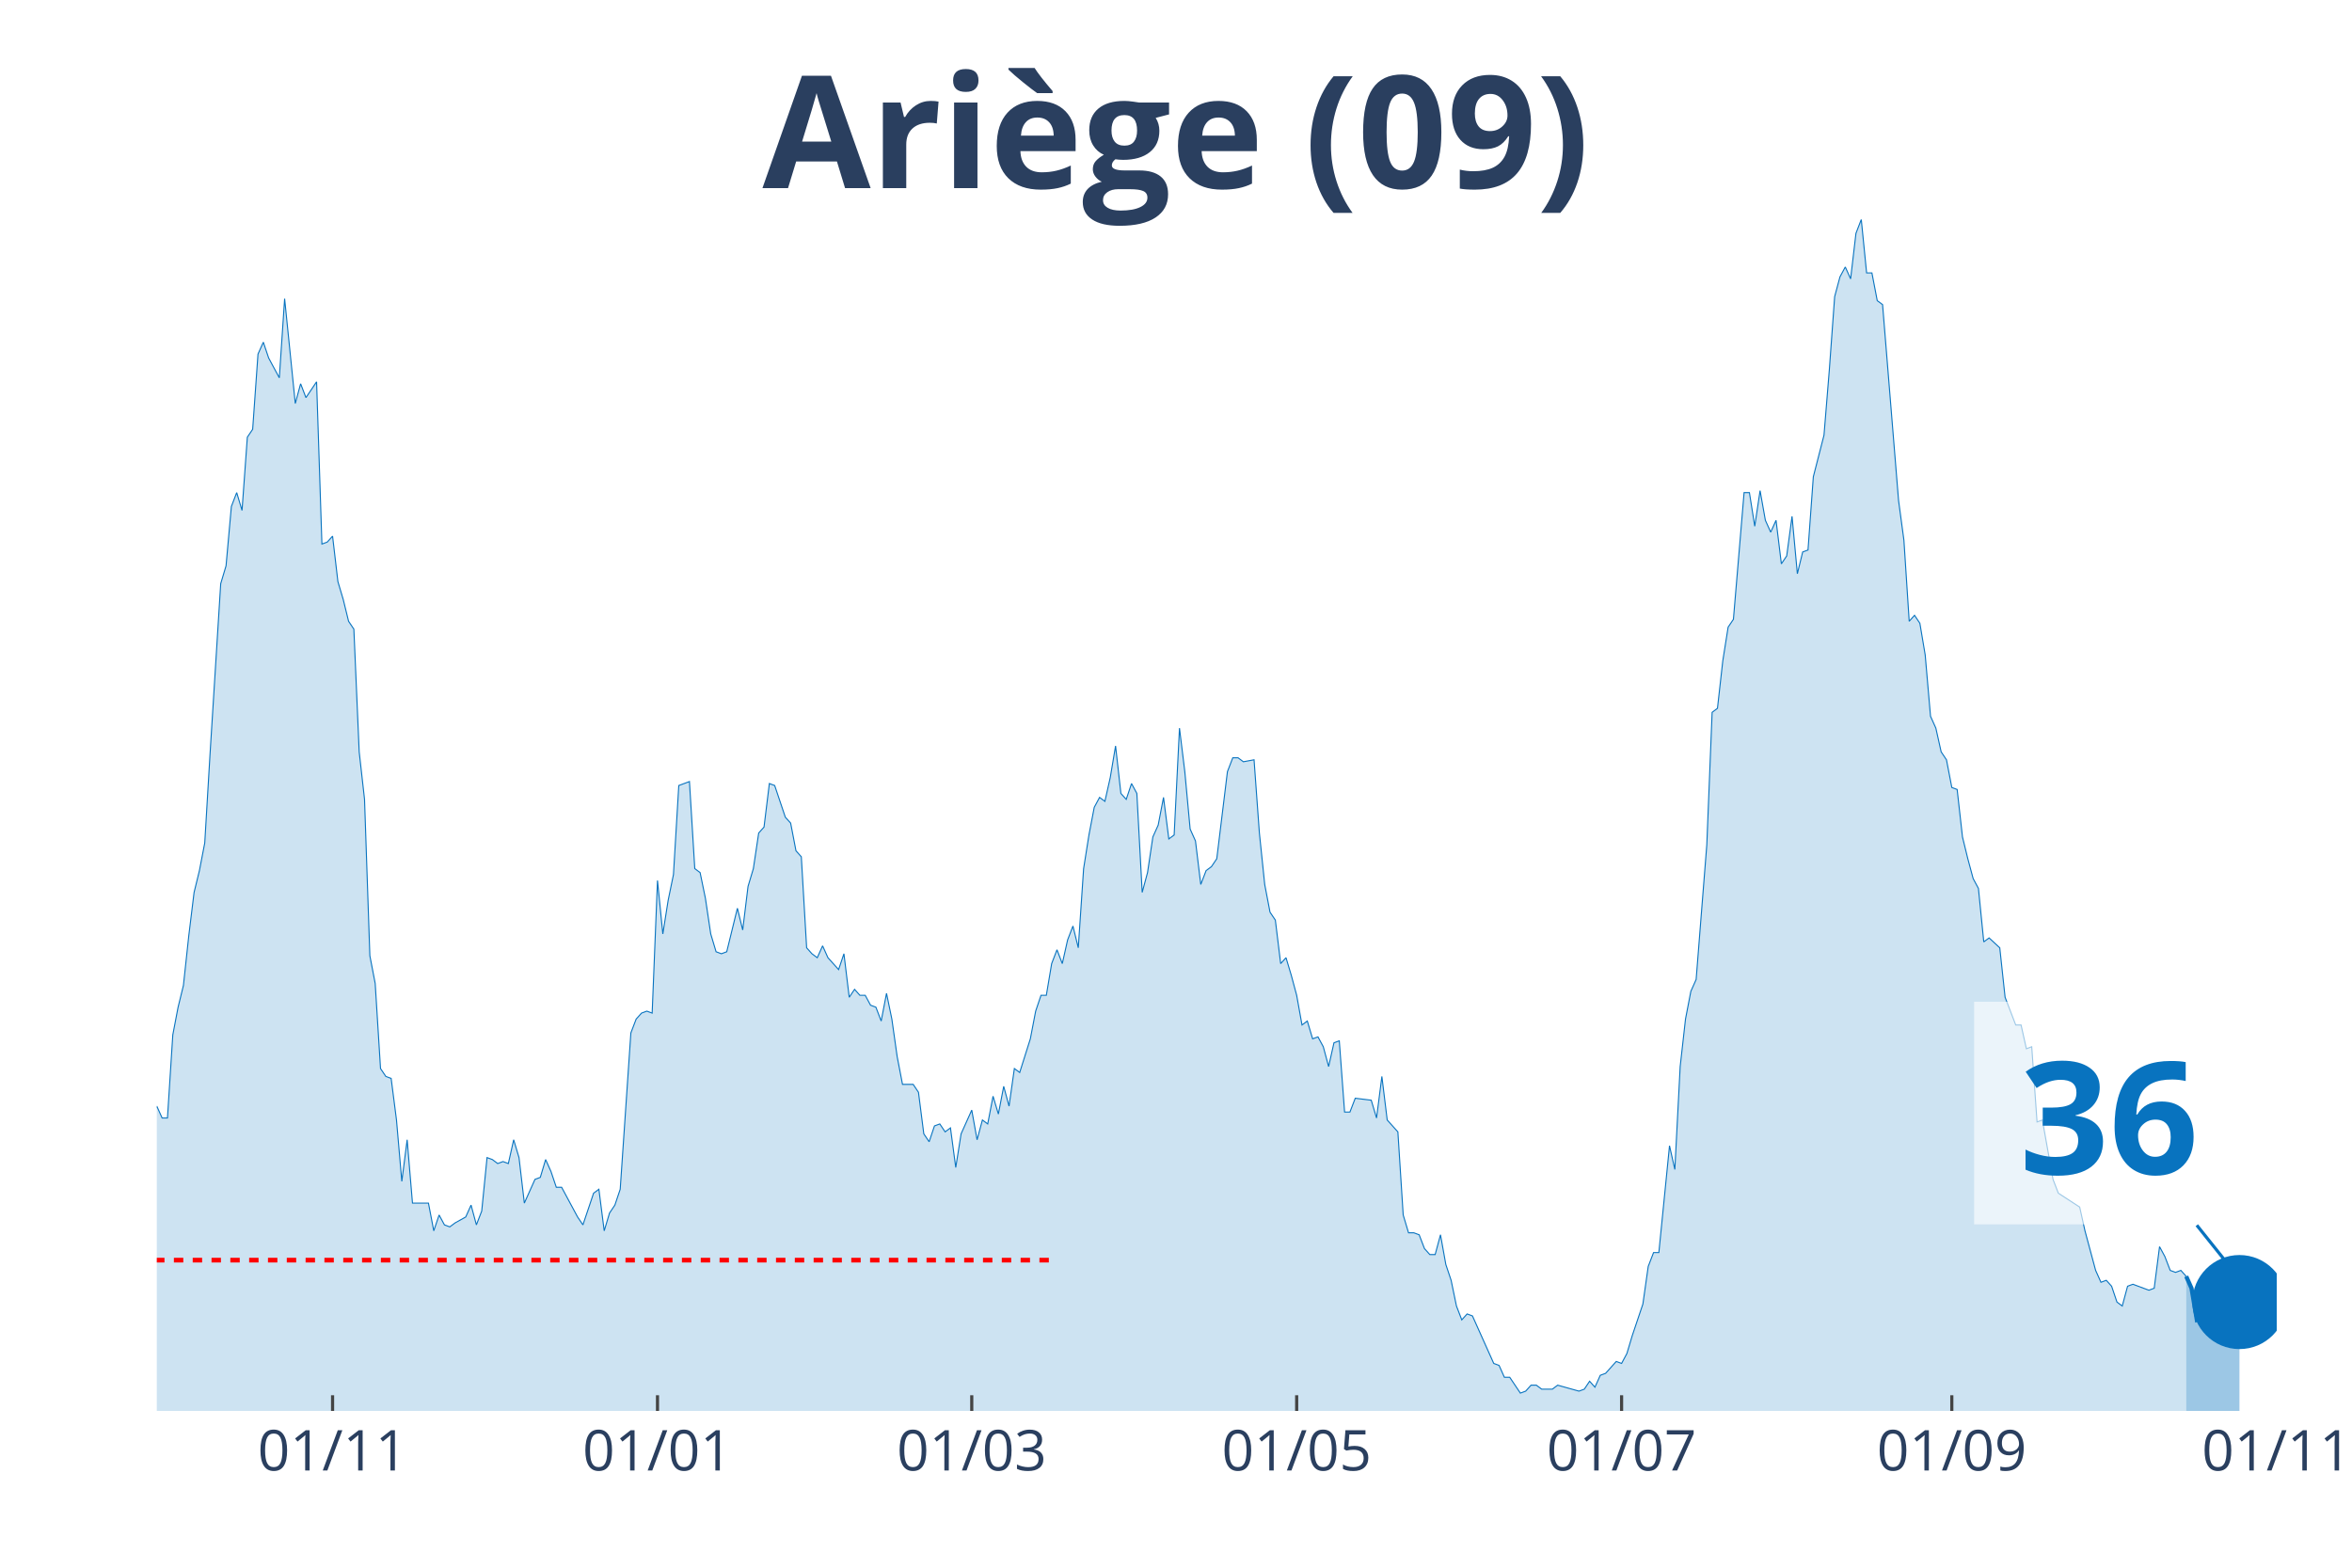
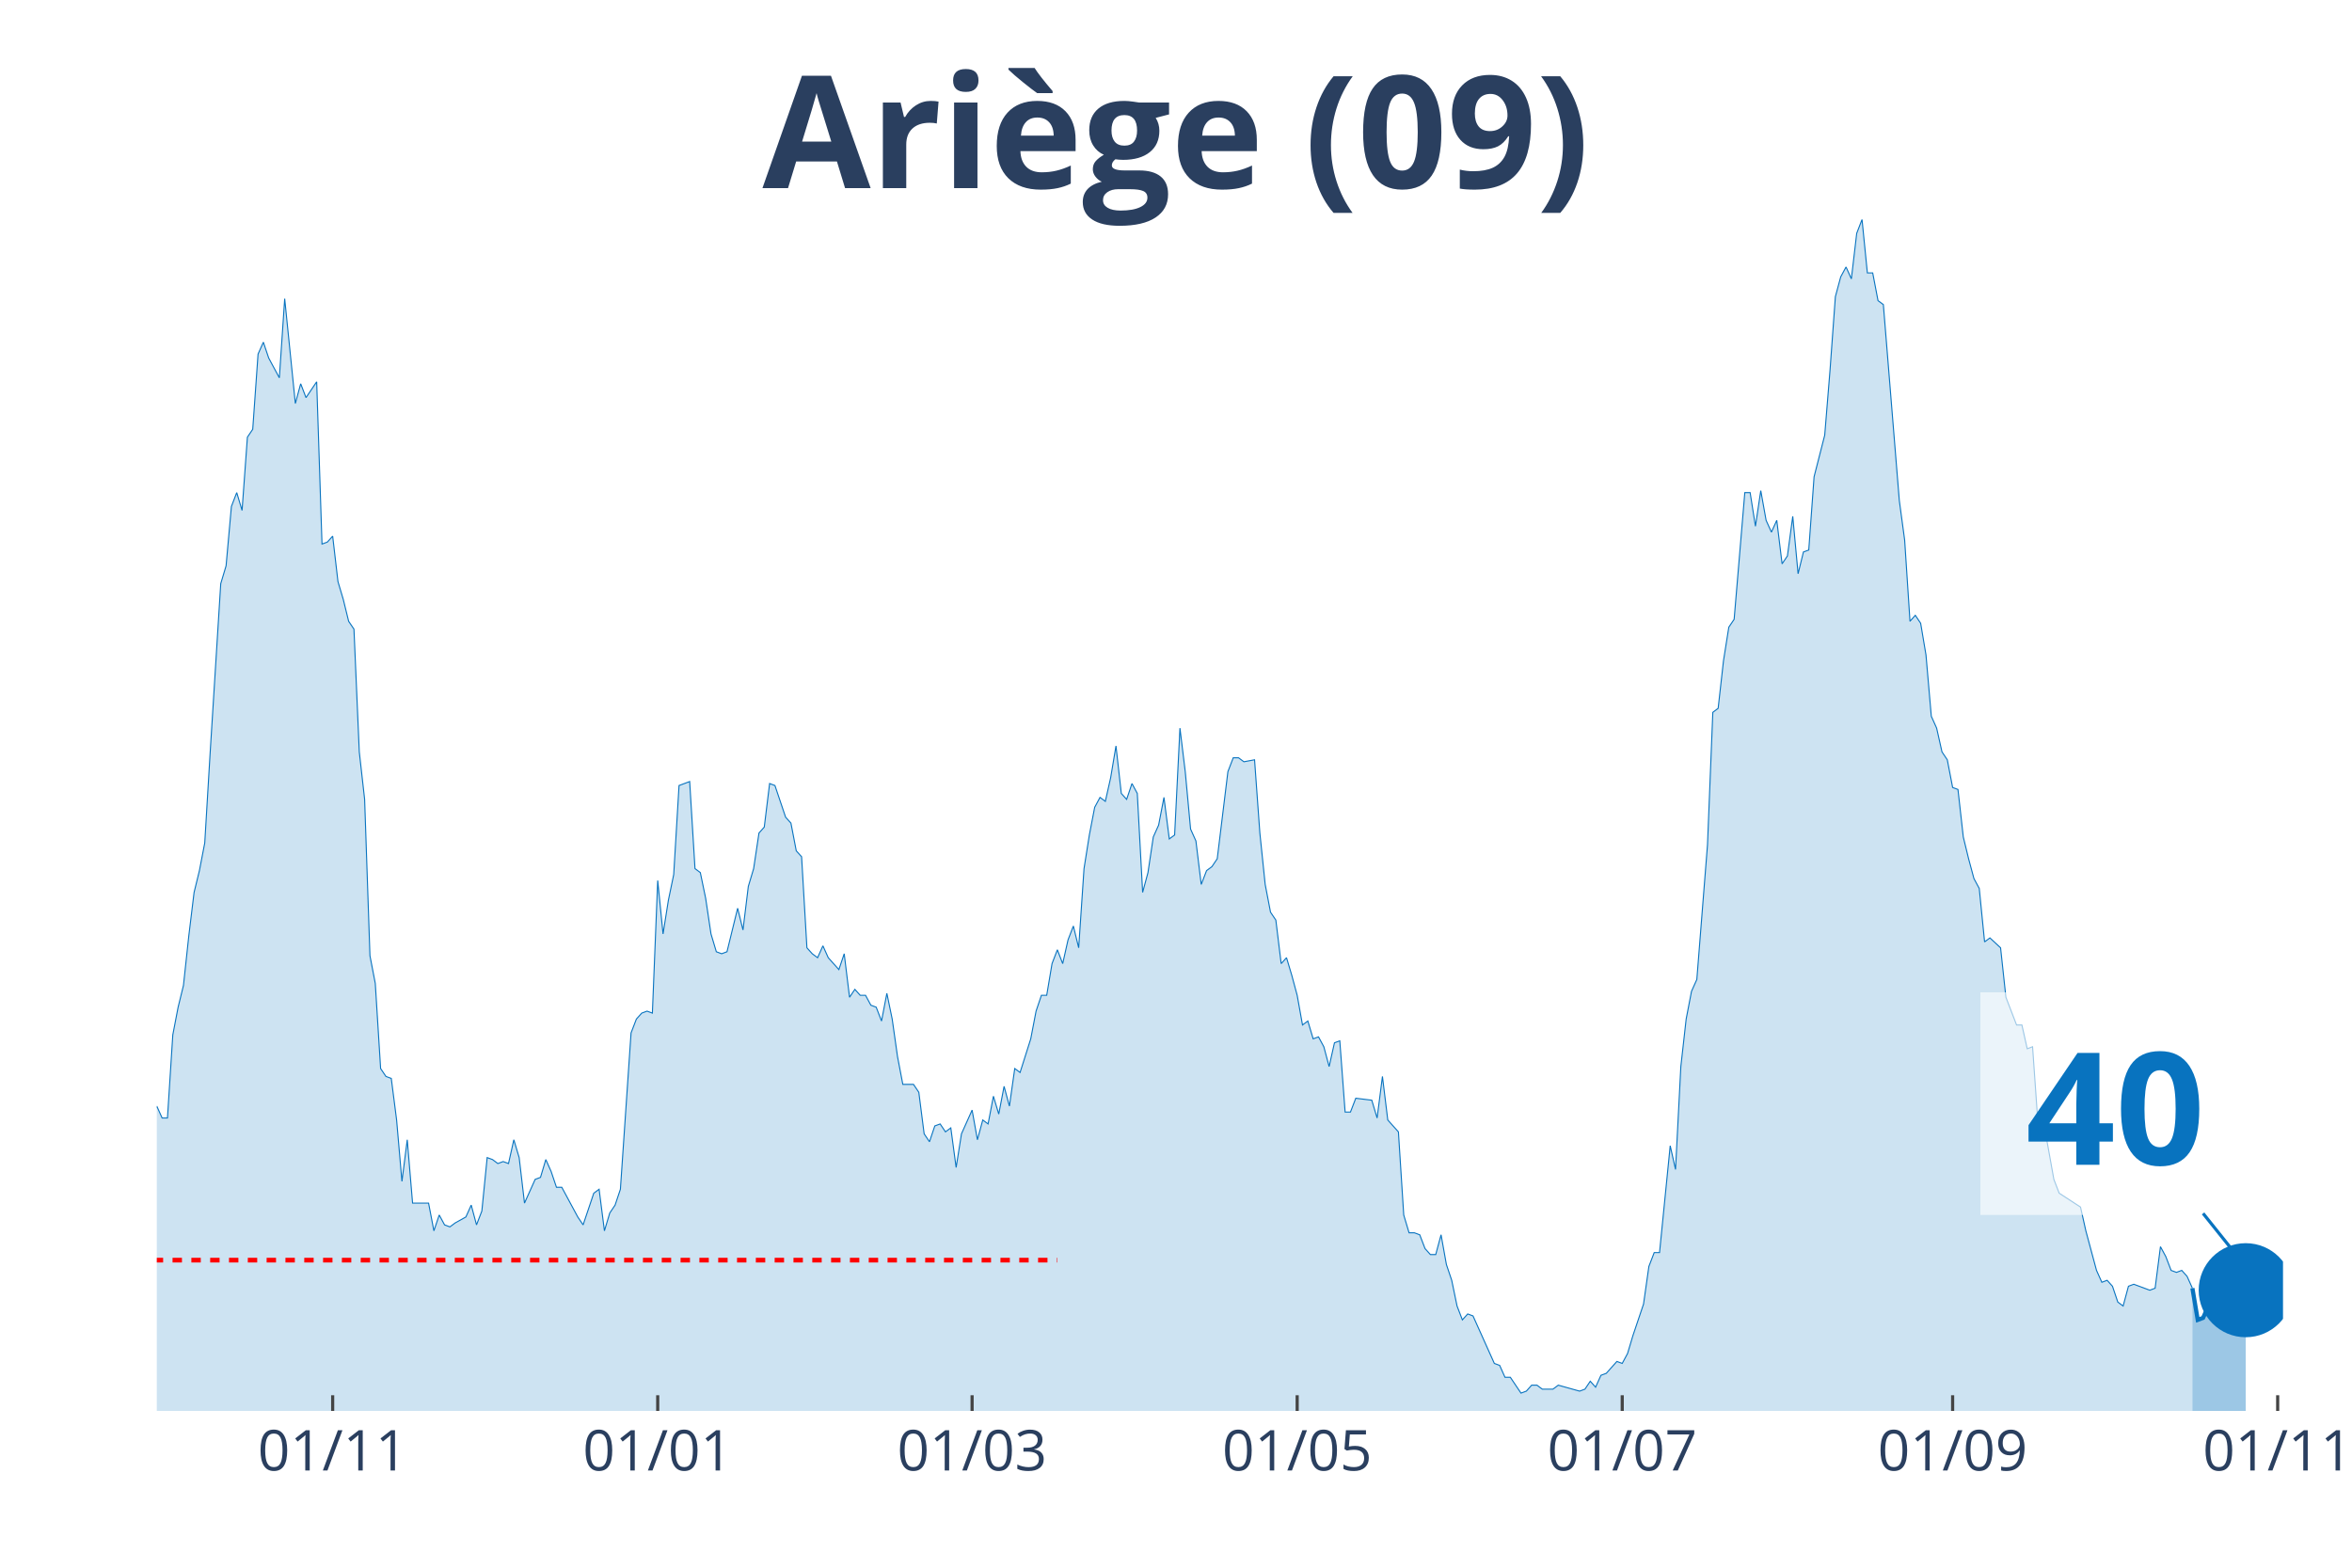
<svg xmlns="http://www.w3.org/2000/svg" class="main-svg" width="1125" height="750" style="" viewBox="0 0 750 500">
  <rect x="0" y="0" width="750" height="500" style="fill: rgb(0, 0, 0); fill-opacity: 0;" />
-   <defs id="defs-f59960">
+   <defs id="defs-547997">
    <g class="clips">
-       <clipPath id="clipf59960xyplot" class="plotclip">
-         <rect width="676" height="380" />
+       <clipPath id="clip547997xyplot" class="plotclip">
+         <rect width="678" height="380" />
      </clipPath>
-       <clipPath class="axesclip" id="clipf59960x">
-         <rect x="50" y="0" width="676" height="500" />
+       <clipPath class="axesclip" id="clip547997x">
+         <rect x="50" y="0" width="678" height="500" />
      </clipPath>
-       <clipPath class="axesclip" id="clipf59960y">
+       <clipPath class="axesclip" id="clip547997y">
        <rect x="0" y="70" width="750" height="380" />
      </clipPath>
-       <clipPath class="axesclip" id="clipf59960xy">
-         <rect x="50" y="70" width="676" height="380" />
+       <clipPath class="axesclip" id="clip547997xy">
+         <rect x="50" y="70" width="678" height="380" />
      </clipPath>
    </g>
    <g class="gradients" />
  </defs>
  <g class="bglayer">
-     <rect class="bg" x="50" y="70" width="676" height="380" style="fill: rgb(0, 0, 0); fill-opacity: 0; stroke-width: 0;" />
+     <rect class="bg" x="50" y="70" width="678" height="380" style="fill: rgb(0, 0, 0); fill-opacity: 0; stroke-width: 0;" />
  </g>
  <g class="layer-below">
    <g class="imagelayer" />
    <g class="shapelayer" />
  </g>
  <g class="cartesianlayer">
    <g class="subplot xy">
      <g class="layer-subplot">
        <g class="shapelayer" />
        <g class="imagelayer" />
      </g>
      <g class="gridlayer">
        <g class="x">
-           <path class="xgrid crisp" transform="translate(106.05,0)" d="M0,70v380" style="stroke: rgb(255, 255, 255); stroke-opacity: 1; stroke-width: 1px;" />
-           <path class="xgrid crisp" transform="translate(209.66,0)" d="M0,70v380" style="stroke: rgb(255, 255, 255); stroke-opacity: 1; stroke-width: 1px;" />
-           <path class="xgrid crisp" transform="translate(309.87,0)" d="M0,70v380" style="stroke: rgb(255, 255, 255); stroke-opacity: 1; stroke-width: 1px;" />
-           <path class="xgrid crisp" transform="translate(413.48,0)" d="M0,70v380" style="stroke: rgb(255, 255, 255); stroke-opacity: 1; stroke-width: 1px;" />
-           <path class="xgrid crisp" transform="translate(517.09,0)" d="M0,70v380" style="stroke: rgb(255, 255, 255); stroke-opacity: 1; stroke-width: 1px;" />
-           <path class="xgrid crisp" transform="translate(622.39,0)" d="M0,70v380" style="stroke: rgb(255, 255, 255); stroke-opacity: 1; stroke-width: 1px;" />
+           <path class="xgrid crisp" transform="translate(106.08,0)" d="M0,70v380" style="stroke: rgb(255, 255, 255); stroke-opacity: 1; stroke-width: 1px;" />
+           <path class="xgrid crisp" transform="translate(209.73,0)" d="M0,70v380" style="stroke: rgb(255, 255, 255); stroke-opacity: 1; stroke-width: 1px;" />
+           <path class="xgrid crisp" transform="translate(309.98,0)" d="M0,70v380" style="stroke: rgb(255, 255, 255); stroke-opacity: 1; stroke-width: 1px;" />
+           <path class="xgrid crisp" transform="translate(413.64,0)" d="M0,70v380" style="stroke: rgb(255, 255, 255); stroke-opacity: 1; stroke-width: 1px;" />
+           <path class="xgrid crisp" transform="translate(517.29,0)" d="M0,70v380" style="stroke: rgb(255, 255, 255); stroke-opacity: 1; stroke-width: 1px;" />
+           <path class="xgrid crisp" transform="translate(622.65,0)" d="M0,70v380" style="stroke: rgb(255, 255, 255); stroke-opacity: 1; stroke-width: 1px;" />
+           <path class="xgrid crisp" transform="translate(726.3,0)" d="M0,70v380" style="stroke: rgb(255, 255, 255); stroke-opacity: 1; stroke-width: 1px;" />
        </g>
        <g class="y" />
      </g>
      <g class="zerolinelayer" />
      <path class="xlines-below" />
      <path class="ylines-below" />
      <g class="overlines-below" />
      <g class="xaxislayer-below" />
      <g class="yaxislayer-below" />
      <g class="overaxes-below" />
-       <g class="plot" transform="translate(50, 70)" clip-path="url('#clipf59960xyplot')">
+       <g class="plot" transform="translate(50, 70)" clip-path="url('#clip547997xyplot')">
        <g class="scatterlayer mlayer">
-           <g class="trace scatter trace1b6fa7" style="stroke-miterlimit: 2;">
+           <g class="trace scatter trace012207" style="stroke-miterlimit: 2;">
            <g class="fills">
              <g>
-                 <path class="js-fill" d="M647.13,380L-230.99,380L-230.99,379.37L-220.8,380L-219.11,380L-110.4,378.11L-108.7,377.48L-105.31,376.21L-103.61,375.58L-100.21,374.32L-98.51,374.32L-95.12,374.95L-93.42,376.21L-90.02,378.11L-88.32,376.21L-83.23,375.58L-81.53,375.58L-79.83,375.58L-78.13,371.79L-74.73,368.64L-73.04,365.48L-71.34,361.69L-69.64,361.69L-59.45,354.12L-57.75,354.12L-54.35,356.01L-52.65,352.23L-50.95,350.33L-49.26,343.39L-47.56,344.65L-45.86,340.86L-44.16,340.86L-42.46,339.6L-40.76,334.55L-39.07,335.18L-37.37,342.13L-35.67,340.23L-33.97,343.39L-32.27,343.39L-30.57,335.18L-28.87,332.66L-27.18,322.56L-25.48,305.51L-22.08,289.73L-20.38,289.1L-18.68,279L-16.98,274.58L-15.29,277.74L-13.59,275.85L-11.89,278.37L-10.19,279L-8.49,279.63L-6.79,284.68L-5.1,291L-3.4,289.73L-1.7,290.37L0,282.79L1.7,286.58L3.4,286.58L5.1,260.07L6.79,251.23L8.49,244.29L10.19,228.5L11.89,214.62L13.59,207.67L15.29,198.84L16.98,170.43L20.38,116.15L22.08,110.47L23.78,91.53L25.48,87.11L27.18,92.79L28.87,69.44L30.57,66.91L32.27,42.92L33.97,39.14L35.67,44.19L39.07,50.5L40.76,25.25L44.16,58.7L45.86,52.39L47.56,56.81L49.26,54.29L50.95,51.76L52.65,103.52L54.35,102.89L56.05,101L57.75,115.51L59.45,121.2L61.15,128.14L62.84,130.66L64.54,169.8L66.24,184.95L67.94,234.82L69.64,243.65L71.34,270.8L73.04,273.32L74.73,273.95L76.43,287.21L78.13,306.78L79.83,293.52L81.53,313.72L83.23,313.72L86.62,313.72L88.32,322.56L90.02,317.51L91.72,320.66L93.42,321.3L95.12,320.03L98.51,318.14L100.21,314.35L101.91,320.66L103.61,316.25L105.31,299.2L107.01,299.83L108.7,301.1L110.4,300.47L112.1,301.1L113.8,293.52L115.5,299.2L117.2,313.72L120.59,306.15L122.29,305.51L123.99,299.83L125.69,303.62L127.39,308.67L129.09,308.67L134.18,318.14L135.88,320.66L139.28,310.56L140.97,309.3L142.67,322.56L144.37,316.88L146.07,314.35L147.77,309.3L151.17,259.44L152.86,255.02L154.56,253.12L156.26,252.49L157.96,253.12L159.66,210.83L161.36,227.87L163.06,217.14L164.75,208.94L166.45,180.53L169.85,179.27L171.55,207.04L173.25,208.31L174.94,216.51L176.64,227.87L178.34,233.55L180.04,234.19L181.74,233.55L185.14,219.67L186.83,226.61L188.53,212.72L190.23,207.04L191.93,195.68L193.63,193.79L195.33,179.9L197.03,180.53L200.42,190.63L202.12,192.52L203.82,201.36L205.52,203.26L207.22,232.29L208.91,234.19L210.61,235.45L212.31,231.66L214.01,235.45L215.71,237.34L217.41,239.24L219.11,234.19L220.8,248.07L222.5,245.55L224.2,247.44L225.9,247.44L227.6,250.6L229.3,251.23L230.99,255.65L232.69,246.81L234.39,255.02L236.09,267.01L237.79,275.85L239.49,275.85L241.19,275.85L242.88,278.37L244.58,291.63L246.28,294.15L247.98,289.1L249.68,288.47L251.38,291L253.08,289.73L254.77,302.36L256.47,291.63L259.87,284.05L261.57,293.52L263.27,287.21L264.96,288.47L266.66,279.63L268.36,285.32L270.06,276.48L271.76,282.79L273.46,270.8L275.16,272.06L278.55,261.33L280.25,252.49L281.95,247.44L283.65,247.44L285.35,237.34L287.05,232.92L288.74,237.34L290.44,229.77L292.14,225.35L293.84,232.29L295.54,207.04L297.24,196.31L298.93,187.48L300.63,184.32L302.33,185.58L304.03,178.01L305.73,167.91L307.43,183.06L309.13,184.95L310.82,179.9L312.52,183.06L314.22,214.62L315.92,208.31L317.62,196.94L319.32,193.16L321.02,184.32L322.71,197.57L324.41,196.31L326.11,162.23L327.81,176.11L329.51,194.42L331.21,198.21L332.9,212.09L334.6,207.67L336.3,206.41L338,203.89L341.4,176.11L343.1,171.69L344.79,171.69L346.49,172.96L349.89,172.33L351.59,195.68L353.29,212.09L354.98,220.93L356.68,223.46L358.38,237.34L360.08,235.45L361.78,241.13L363.48,247.44L365.18,256.91L366.87,255.65L368.57,261.33L370.27,260.7L371.97,263.85L373.67,270.17L375.37,262.59L377.07,261.96L378.76,284.68L380.46,284.68L382.16,280.27L387.26,280.9L388.95,286.58L390.65,273.32L392.35,287.21L395.75,291L397.45,317.51L399.15,323.19L400.84,323.19L402.54,323.82L404.24,328.24L405.94,330.13L407.64,330.13L409.34,323.82L411.04,333.29L412.73,338.34L414.43,346.54L416.13,350.96L417.83,349.07L419.53,349.7L421.23,353.49L426.32,364.85L428.02,365.48L429.72,369.27L431.42,369.27L434.81,374.32L436.51,373.69L438.21,371.79L439.91,371.79L441.61,373.06L443.31,373.06L445.01,373.06L446.7,371.79L453.5,373.69L455.2,373.06L456.89,370.53L458.59,372.43L460.29,368.64L461.99,368.01L465.39,364.22L467.09,364.85L468.78,361.69L470.48,356.01L473.88,345.91L475.58,333.92L477.28,329.5L478.97,329.5L482.37,295.42L484.07,302.99L485.77,270.17L487.47,255.02L489.17,246.18L490.86,242.39L494.26,199.47L495.96,157.18L497.66,155.91L499.36,140.76L501.06,130.03L502.75,127.51L506.15,87.11L507.85,87.11L509.55,97.84L511.25,86.48L512.94,95.95L514.64,99.73L516.34,95.95L518.04,109.83L519.74,107.31L521.44,94.68L523.14,112.99L524.83,106.05L526.53,105.42L528.23,82.06L531.63,68.8L533.33,47.97L535.03,24.62L536.72,18.31L538.42,15.15L540.12,18.94L541.82,4.42L543.52,0L545.22,17.04L546.91,17.04L548.61,25.88L550.31,27.14L555.41,89.63L557.11,102.26L558.8,128.14L560.5,126.25L562.2,128.77L563.9,138.87L565.6,158.44L567.3,162.23L568.99,169.8L570.69,172.33L572.39,181.16L574.09,181.79L575.79,196.94L577.49,203.89L579.19,210.2L580.88,213.36L582.58,230.4L584.28,229.14L587.68,232.29L589.38,248.07L592.77,256.91L594.47,256.91L596.17,264.49L597.87,263.85L599.57,287.84L601.27,287.21L604.66,306.15L606.36,310.56L613.16,314.98L614.85,322.56L618.25,335.18L619.95,338.97L621.65,338.34L623.35,340.23L625.05,345.28L626.74,346.54L628.44,340.23L630.14,339.6L635.24,341.5L636.93,340.86L638.63,327.61L640.33,330.76L642.03,335.18L643.73,335.81L645.43,335.18L647.13,337.08" style="fill: rgb(8, 115, 191); fill-opacity: 0.2; stroke-width: 0;" />
+                 <path class="js-fill" d="M649.11,380L-231.1,380L-231.1,379.37L-220.9,380L-219.2,380L-110.45,378.11L-108.75,377.48L-105.35,376.21L-103.65,375.58L-100.26,374.32L-98.56,374.32L-95.16,374.95L-93.46,376.21L-90.06,378.11L-88.36,376.21L-83.26,375.58L-81.56,375.58L-79.86,375.58L-78.17,371.79L-74.77,368.64L-73.07,365.48L-71.37,361.69L-69.67,361.69L-59.47,354.12L-57.77,354.12L-54.38,356.01L-52.68,352.23L-50.98,350.33L-49.28,343.39L-47.58,344.65L-45.88,340.86L-44.18,340.86L-42.48,339.6L-40.78,334.55L-39.08,335.18L-37.38,342.13L-35.68,340.23L-33.98,343.39L-32.29,343.39L-30.59,335.18L-28.89,332.66L-27.19,322.56L-25.49,305.51L-22.09,289.73L-20.39,289.1L-18.69,279L-16.99,274.58L-15.29,277.74L-13.59,275.85L-11.89,278.37L-10.2,279L-8.5,279.63L-6.8,284.68L-5.1,291L-3.4,289.73L-1.7,290.37L0,282.79L1.7,286.58L3.4,286.58L5.1,260.07L6.8,251.23L8.5,244.29L10.2,228.5L11.89,214.62L13.59,207.67L15.29,198.84L16.99,170.43L20.39,116.15L22.09,110.47L23.79,91.53L25.49,87.11L27.19,92.79L28.89,69.44L30.59,66.91L32.29,42.92L33.98,39.14L35.68,44.19L39.08,50.5L40.78,25.25L44.18,58.7L45.88,52.39L47.58,56.81L49.28,54.29L50.98,51.76L52.68,103.52L54.38,102.89L56.08,101L57.77,115.51L59.47,121.2L61.17,128.14L62.87,130.66L64.57,169.8L66.27,184.95L67.97,234.82L69.67,243.65L71.37,270.8L73.07,273.32L74.77,273.95L76.47,287.21L78.17,306.78L79.86,293.52L81.56,313.72L83.26,313.72L86.66,313.72L88.36,322.56L90.06,317.51L91.76,320.66L93.46,321.3L95.16,320.03L98.56,318.14L100.26,314.35L101.95,320.66L103.65,316.25L105.35,299.2L107.05,299.83L108.75,301.1L110.45,300.47L112.15,301.1L113.85,293.52L115.55,299.2L117.25,313.72L120.65,306.15L122.35,305.51L124.05,299.83L125.74,303.62L127.44,308.67L129.14,308.67L134.24,318.14L135.94,320.66L139.34,310.56L141.04,309.3L142.74,322.56L144.44,316.88L146.14,314.35L147.83,309.3L151.23,259.44L152.93,255.02L154.63,253.12L156.33,252.49L158.03,253.12L159.73,210.83L161.43,227.87L163.13,217.14L164.83,208.94L166.53,180.53L169.92,179.27L171.62,207.04L173.32,208.31L175.02,216.51L176.72,227.87L178.42,233.55L180.12,234.19L181.82,233.55L185.22,219.67L186.92,226.61L188.62,212.72L190.32,207.04L192.02,195.68L193.71,193.79L195.41,179.9L197.11,180.53L200.51,190.63L202.21,192.52L203.91,201.36L205.61,203.26L207.31,232.29L209.01,234.19L210.71,235.45L212.41,231.66L214.11,235.45L215.8,237.34L217.5,239.24L219.2,234.19L220.9,248.07L222.6,245.55L224.3,247.44L226,247.44L227.7,250.6L229.4,251.23L231.1,255.65L232.8,246.81L234.5,255.02L236.2,267.01L237.89,275.85L239.59,275.85L241.29,275.85L242.99,278.37L244.69,291.63L246.39,294.15L248.09,289.1L249.79,288.47L251.49,291L253.19,289.73L254.89,302.36L256.59,291.63L259.98,284.05L261.68,293.52L263.38,287.21L265.08,288.47L266.78,279.63L268.48,285.32L270.18,276.48L271.88,282.79L273.58,270.8L275.28,272.06L278.68,261.33L280.38,252.49L282.08,247.44L283.77,247.44L285.47,237.34L287.17,232.92L288.87,237.34L290.57,229.77L292.27,225.35L293.97,232.29L295.67,207.04L297.37,196.31L299.07,187.48L300.77,184.32L302.47,185.58L304.17,178.01L305.86,167.91L307.56,183.06L309.26,184.95L310.96,179.9L312.66,183.06L314.36,214.62L316.06,208.31L317.76,196.94L319.46,193.16L321.16,184.32L322.86,197.57L324.56,196.31L326.26,162.23L327.95,176.11L329.65,194.42L331.35,198.21L333.05,212.09L334.75,207.67L336.45,206.41L338.15,203.89L341.55,176.11L343.25,171.69L344.95,171.69L346.65,172.96L350.05,172.33L351.74,195.68L353.44,212.09L355.14,220.93L356.84,223.46L358.54,237.34L360.24,235.45L361.94,241.13L363.64,247.44L365.34,256.91L367.04,255.65L368.74,261.33L370.44,260.7L372.14,263.85L373.83,270.17L375.53,262.59L377.23,261.96L378.93,284.68L380.63,284.68L382.33,280.27L387.43,280.9L389.13,286.58L390.83,273.32L392.53,287.21L395.92,291L397.62,317.51L399.32,323.19L401.02,323.19L402.72,323.82L404.42,328.24L406.12,330.13L407.82,330.13L409.52,323.82L411.22,333.29L412.92,338.34L414.62,346.54L416.32,350.96L418.02,349.07L419.71,349.7L421.41,353.49L426.51,364.85L428.21,365.48L429.91,369.27L431.61,369.27L435.01,374.32L436.71,373.69L438.41,371.79L440.11,371.79L441.8,373.06L443.5,373.06L445.2,373.06L446.9,371.79L453.7,373.69L455.4,373.06L457.1,370.53L458.8,372.43L460.5,368.64L462.2,368.01L465.59,364.22L467.29,364.85L468.99,361.69L470.69,356.01L474.09,345.91L475.79,333.92L477.49,329.5L479.19,329.5L482.59,295.42L484.29,302.99L485.98,270.17L487.68,255.02L489.38,246.18L491.08,242.39L494.48,199.47L496.18,157.18L497.88,155.91L499.58,140.76L501.28,130.03L502.98,127.51L506.38,87.11L508.08,87.11L509.77,97.84L511.47,86.48L513.17,95.95L514.87,99.73L516.57,95.95L518.27,109.83L519.97,107.31L521.67,94.68L523.37,112.99L525.07,106.05L526.77,105.42L528.47,82.06L531.86,68.8L533.56,47.97L535.26,24.62L536.96,18.31L538.66,15.15L540.36,18.94L542.06,4.42L543.76,0L545.46,17.04L547.16,17.04L548.86,25.88L550.56,27.14L555.65,89.63L557.35,102.26L559.05,128.14L560.75,126.25L562.45,128.77L564.15,138.87L565.85,158.44L567.55,162.23L569.25,169.8L570.95,172.33L572.65,181.16L574.35,181.79L576.05,196.94L577.74,203.89L579.44,210.2L581.14,213.36L582.84,230.4L584.54,229.14L587.94,232.29L589.64,248.07L593.04,256.91L594.74,256.91L596.44,264.49L598.14,263.85L599.83,287.84L601.53,287.21L604.93,306.15L606.63,310.56L613.43,314.98L615.13,322.56L618.53,335.18L620.23,338.97L621.92,338.34L623.62,340.23L625.32,345.28L627.02,346.54L628.72,340.23L630.42,339.6L635.52,341.5L637.22,340.86L638.92,327.61L640.62,330.76L642.32,335.18L644.02,335.81L645.71,335.18L647.41,337.08L649.11,340.86" style="fill: rgb(8, 115, 191); fill-opacity: 0.2; stroke-width: 0;" />
              </g>
            </g>
            <g class="errorbars" />
            <g class="lines">
-               <path class="js-line" d="M-230.99,379.37L-220.8,380L-219.11,380L-110.4,378.11L-108.7,377.48L-105.31,376.21L-103.61,375.58L-100.21,374.32L-98.51,374.32L-95.12,374.95L-93.42,376.21L-90.02,378.11L-88.32,376.21L-83.23,375.58L-81.53,375.58L-79.83,375.58L-78.13,371.79L-74.73,368.64L-73.04,365.48L-71.34,361.69L-69.64,361.69L-59.45,354.12L-57.75,354.12L-54.35,356.01L-52.65,352.23L-50.95,350.33L-49.26,343.39L-47.56,344.65L-45.86,340.86L-44.16,340.86L-42.46,339.6L-40.76,334.55L-39.07,335.18L-37.37,342.13L-35.67,340.23L-33.97,343.39L-32.27,343.39L-30.57,335.18L-28.87,332.66L-27.18,322.56L-25.48,305.51L-22.08,289.73L-20.38,289.1L-18.68,279L-16.98,274.58L-15.29,277.74L-13.59,275.85L-11.89,278.37L-10.19,279L-8.49,279.63L-6.79,284.68L-5.1,291L-3.4,289.73L-1.7,290.37L0,282.79L1.7,286.58L3.4,286.58L5.1,260.07L6.79,251.23L8.49,244.29L10.19,228.5L11.89,214.62L13.59,207.67L15.29,198.84L16.98,170.43L20.38,116.15L22.08,110.47L23.78,91.53L25.48,87.11L27.18,92.79L28.87,69.44L30.57,66.91L32.27,42.92L33.97,39.14L35.67,44.19L39.07,50.5L40.76,25.25L44.16,58.7L45.86,52.39L47.56,56.81L49.26,54.29L50.95,51.76L52.65,103.52L54.35,102.89L56.05,101L57.75,115.51L59.45,121.2L61.15,128.14L62.84,130.66L64.54,169.8L66.24,184.95L67.94,234.82L69.64,243.65L71.34,270.8L73.04,273.32L74.73,273.95L76.43,287.21L78.13,306.78L79.83,293.52L81.53,313.72L83.23,313.72L86.62,313.72L88.32,322.56L90.02,317.51L91.72,320.66L93.42,321.3L95.12,320.03L98.51,318.14L100.21,314.35L101.91,320.66L103.61,316.25L105.31,299.2L107.01,299.83L108.7,301.1L110.4,300.47L112.1,301.1L113.8,293.52L115.5,299.2L117.2,313.72L120.59,306.15L122.29,305.51L123.99,299.83L125.69,303.62L127.39,308.67L129.09,308.67L134.18,318.14L135.88,320.66L139.28,310.56L140.97,309.3L142.67,322.56L144.37,316.88L146.07,314.35L147.77,309.3L151.17,259.44L152.86,255.02L154.56,253.12L156.26,252.49L157.96,253.12L159.66,210.83L161.36,227.87L163.06,217.14L164.75,208.94L166.45,180.53L169.85,179.27L171.55,207.04L173.25,208.31L174.94,216.51L176.64,227.87L178.34,233.55L180.04,234.19L181.74,233.55L185.14,219.67L186.83,226.61L188.53,212.72L190.23,207.04L191.93,195.68L193.63,193.79L195.33,179.9L197.03,180.53L200.42,190.63L202.12,192.52L203.82,201.36L205.52,203.26L207.22,232.29L208.91,234.19L210.61,235.45L212.31,231.66L214.01,235.45L215.71,237.34L217.41,239.24L219.11,234.19L220.8,248.07L222.5,245.55L224.2,247.44L225.9,247.44L227.6,250.6L229.3,251.23L230.99,255.65L232.69,246.81L234.39,255.02L236.09,267.01L237.79,275.85L239.49,275.85L241.19,275.85L242.88,278.37L244.58,291.63L246.28,294.15L247.98,289.1L249.68,288.47L251.38,291L253.08,289.73L254.77,302.36L256.47,291.63L259.87,284.05L261.57,293.52L263.27,287.21L264.96,288.47L266.66,279.63L268.36,285.32L270.06,276.48L271.76,282.79L273.46,270.8L275.16,272.06L278.55,261.33L280.25,252.49L281.95,247.44L283.65,247.44L285.35,237.34L287.05,232.92L288.74,237.34L290.44,229.77L292.14,225.35L293.84,232.29L295.54,207.04L297.24,196.31L298.93,187.48L300.63,184.32L302.33,185.58L304.03,178.01L305.73,167.91L307.43,183.06L309.13,184.95L310.82,179.9L312.52,183.06L314.22,214.62L315.92,208.31L317.62,196.94L319.32,193.16L321.02,184.32L322.71,197.57L324.41,196.31L326.11,162.23L327.81,176.11L329.51,194.42L331.21,198.21L332.9,212.09L334.6,207.67L336.3,206.41L338,203.89L341.4,176.11L343.1,171.69L344.79,171.69L346.49,172.96L349.89,172.33L351.59,195.68L353.29,212.09L354.98,220.93L356.68,223.46L358.38,237.34L360.08,235.45L361.78,241.13L363.48,247.44L365.18,256.91L366.87,255.65L368.57,261.33L370.27,260.7L371.97,263.85L373.67,270.17L375.37,262.59L377.07,261.96L378.76,284.68L380.46,284.68L382.16,280.27L387.26,280.9L388.95,286.58L390.65,273.32L392.35,287.21L395.75,291L397.45,317.51L399.15,323.19L400.84,323.19L402.54,323.82L404.24,328.24L405.94,330.13L407.64,330.13L409.34,323.82L411.04,333.29L412.73,338.34L414.43,346.54L416.13,350.96L417.83,349.07L419.53,349.7L421.23,353.49L426.32,364.85L428.02,365.48L429.72,369.27L431.42,369.27L434.81,374.32L436.51,373.69L438.21,371.79L439.91,371.79L441.61,373.06L443.31,373.06L445.01,373.06L446.7,371.79L453.5,373.69L455.2,373.06L456.89,370.53L458.59,372.43L460.29,368.64L461.99,368.01L465.39,364.22L467.09,364.85L468.78,361.69L470.48,356.01L473.88,345.91L475.58,333.92L477.28,329.5L478.97,329.5L482.37,295.42L484.07,302.99L485.77,270.17L487.47,255.02L489.17,246.18L490.86,242.39L494.26,199.47L495.96,157.18L497.66,155.91L499.36,140.76L501.06,130.03L502.75,127.51L506.15,87.11L507.85,87.11L509.55,97.84L511.25,86.48L512.94,95.95L514.64,99.73L516.34,95.95L518.04,109.83L519.74,107.31L521.44,94.68L523.14,112.99L524.83,106.05L526.53,105.42L528.23,82.06L531.63,68.8L533.33,47.97L535.03,24.62L536.72,18.31L538.42,15.15L540.12,18.94L541.82,4.42L543.52,0L545.22,17.04L546.91,17.04L548.61,25.88L550.31,27.14L555.41,89.63L557.11,102.26L558.8,128.14L560.5,126.25L562.2,128.77L563.9,138.87L565.6,158.44L567.3,162.23L568.99,169.8L570.69,172.33L572.39,181.16L574.09,181.79L575.79,196.94L577.49,203.89L579.19,210.2L580.88,213.36L582.58,230.4L584.28,229.14L587.68,232.29L589.38,248.07L592.77,256.91L594.47,256.91L596.17,264.49L597.87,263.85L599.57,287.84L601.27,287.21L604.66,306.15L606.36,310.56L613.16,314.98L614.85,322.56L618.25,335.18L619.95,338.97L621.65,338.34L623.35,340.23L625.05,345.28L626.74,346.54L628.44,340.23L630.14,339.6L635.24,341.5L636.93,340.86L638.63,327.61L640.33,330.76L642.03,335.18L643.73,335.81L645.43,335.18L647.13,337.08" style="vector-effect: non-scaling-stroke; fill: none; stroke: rgb(8, 115, 191); stroke-opacity: 1; stroke-width: 0.5px; opacity: 1;" />
+               <path class="js-line" d="M-231.1,379.37L-220.9,380L-219.2,380L-110.45,378.11L-108.75,377.48L-105.35,376.21L-103.65,375.58L-100.26,374.32L-98.56,374.32L-95.16,374.95L-93.46,376.21L-90.06,378.11L-88.36,376.21L-83.26,375.58L-81.56,375.58L-79.86,375.58L-78.17,371.79L-74.77,368.64L-73.07,365.48L-71.37,361.69L-69.67,361.69L-59.47,354.12L-57.77,354.12L-54.38,356.01L-52.68,352.23L-50.98,350.33L-49.28,343.39L-47.58,344.65L-45.88,340.86L-44.18,340.86L-42.48,339.6L-40.78,334.55L-39.08,335.18L-37.38,342.13L-35.68,340.23L-33.98,343.39L-32.29,343.39L-30.59,335.18L-28.89,332.66L-27.19,322.56L-25.49,305.51L-22.09,289.73L-20.39,289.1L-18.69,279L-16.99,274.58L-15.29,277.74L-13.59,275.85L-11.89,278.37L-10.2,279L-8.5,279.63L-6.8,284.68L-5.1,291L-3.4,289.73L-1.7,290.37L0,282.79L1.7,286.58L3.4,286.58L5.1,260.07L6.8,251.23L8.5,244.29L10.2,228.5L11.89,214.62L13.59,207.67L15.29,198.84L16.99,170.43L20.39,116.15L22.09,110.47L23.79,91.53L25.49,87.11L27.19,92.79L28.89,69.44L30.59,66.91L32.29,42.92L33.98,39.14L35.68,44.19L39.08,50.5L40.78,25.25L44.18,58.7L45.88,52.39L47.58,56.81L49.28,54.29L50.98,51.76L52.68,103.52L54.38,102.89L56.08,101L57.77,115.51L59.47,121.2L61.17,128.14L62.87,130.66L64.57,169.8L66.27,184.95L67.97,234.82L69.67,243.65L71.37,270.8L73.07,273.32L74.77,273.95L76.47,287.21L78.17,306.78L79.86,293.52L81.56,313.72L83.26,313.72L86.66,313.72L88.36,322.56L90.06,317.51L91.76,320.66L93.46,321.3L95.16,320.03L98.56,318.14L100.26,314.35L101.95,320.66L103.65,316.25L105.35,299.2L107.05,299.83L108.75,301.1L110.45,300.47L112.15,301.1L113.85,293.52L115.55,299.2L117.25,313.72L120.65,306.15L122.35,305.51L124.05,299.83L125.74,303.62L127.44,308.67L129.14,308.67L134.24,318.14L135.94,320.66L139.34,310.56L141.04,309.3L142.74,322.56L144.44,316.88L146.14,314.35L147.83,309.3L151.23,259.44L152.93,255.02L154.63,253.12L156.33,252.49L158.03,253.12L159.73,210.83L161.43,227.87L163.13,217.14L164.83,208.94L166.53,180.53L169.92,179.27L171.62,207.04L173.32,208.31L175.02,216.51L176.72,227.87L178.42,233.55L180.12,234.19L181.82,233.55L185.22,219.67L186.92,226.61L188.62,212.72L190.32,207.04L192.02,195.68L193.71,193.79L195.41,179.9L197.11,180.53L200.51,190.63L202.21,192.52L203.91,201.36L205.61,203.26L207.31,232.29L209.01,234.19L210.71,235.45L212.41,231.66L214.11,235.45L215.8,237.34L217.5,239.24L219.2,234.19L220.9,248.07L222.6,245.55L224.3,247.44L226,247.44L227.7,250.6L229.4,251.23L231.1,255.65L232.8,246.81L234.5,255.02L236.2,267.01L237.89,275.85L239.59,275.85L241.29,275.85L242.99,278.37L244.69,291.63L246.39,294.15L248.09,289.1L249.79,288.47L251.49,291L253.19,289.73L254.89,302.36L256.59,291.63L259.98,284.05L261.68,293.52L263.38,287.21L265.08,288.47L266.78,279.63L268.48,285.32L270.18,276.48L271.88,282.79L273.58,270.8L275.28,272.06L278.68,261.33L280.38,252.49L282.08,247.44L283.77,247.44L285.47,237.34L287.17,232.92L288.87,237.34L290.57,229.77L292.27,225.35L293.97,232.29L295.67,207.04L297.37,196.31L299.07,187.48L300.77,184.32L302.47,185.58L304.17,178.01L305.86,167.91L307.56,183.06L309.26,184.95L310.96,179.9L312.66,183.06L314.36,214.62L316.06,208.31L317.76,196.94L319.46,193.16L321.16,184.32L322.86,197.57L324.56,196.31L326.26,162.23L327.95,176.11L329.65,194.42L331.35,198.21L333.05,212.09L334.75,207.67L336.45,206.41L338.15,203.89L341.55,176.11L343.25,171.69L344.95,171.69L346.65,172.96L350.05,172.33L351.74,195.68L353.44,212.09L355.14,220.93L356.84,223.46L358.54,237.34L360.24,235.45L361.94,241.13L363.64,247.44L365.34,256.91L367.04,255.65L368.74,261.33L370.44,260.7L372.14,263.85L373.83,270.17L375.53,262.59L377.23,261.96L378.93,284.68L380.63,284.68L382.33,280.27L387.43,280.9L389.13,286.58L390.83,273.32L392.53,287.21L395.92,291L397.62,317.51L399.32,323.19L401.02,323.19L402.72,323.82L404.42,328.24L406.12,330.13L407.82,330.13L409.52,323.82L411.22,333.29L412.92,338.34L414.62,346.54L416.32,350.96L418.02,349.07L419.71,349.7L421.41,353.49L426.51,364.85L428.21,365.48L429.91,369.27L431.61,369.27L435.01,374.32L436.71,373.69L438.41,371.79L440.11,371.79L441.8,373.06L443.5,373.06L445.2,373.06L446.9,371.79L453.7,373.69L455.4,373.06L457.1,370.53L458.8,372.43L460.5,368.64L462.2,368.01L465.59,364.22L467.29,364.85L468.99,361.69L470.69,356.01L474.09,345.91L475.79,333.92L477.49,329.5L479.19,329.5L482.59,295.42L484.29,302.99L485.98,270.17L487.68,255.02L489.38,246.18L491.08,242.39L494.48,199.47L496.18,157.18L497.88,155.91L499.58,140.76L501.28,130.03L502.98,127.51L506.38,87.11L508.08,87.11L509.77,97.84L511.47,86.48L513.17,95.95L514.87,99.73L516.57,95.95L518.27,109.83L519.97,107.31L521.67,94.68L523.37,112.99L525.07,106.05L526.77,105.42L528.47,82.06L531.86,68.8L533.56,47.97L535.26,24.62L536.96,18.31L538.66,15.15L540.36,18.94L542.06,4.42L543.76,0L545.46,17.04L547.16,17.04L548.86,25.88L550.56,27.14L555.65,89.63L557.35,102.26L559.05,128.14L560.75,126.25L562.45,128.77L564.15,138.87L565.85,158.44L567.55,162.23L569.25,169.8L570.95,172.33L572.65,181.16L574.35,181.79L576.05,196.94L577.74,203.89L579.44,210.2L581.14,213.36L582.84,230.4L584.54,229.14L587.94,232.29L589.64,248.07L593.04,256.91L594.74,256.91L596.44,264.49L598.14,263.85L599.83,287.84L601.53,287.21L604.93,306.15L606.63,310.56L613.43,314.98L615.13,322.56L618.53,335.18L620.23,338.97L621.92,338.34L623.62,340.23L625.32,345.28L627.02,346.54L628.72,340.23L630.42,339.6L635.52,341.5L637.22,340.86L638.92,327.61L640.62,330.76L642.32,335.18L644.02,335.81L645.71,335.18L647.41,337.08L649.11,340.86" style="vector-effect: non-scaling-stroke; fill: none; stroke: rgb(8, 115, 191); stroke-opacity: 1; stroke-width: 0.5px; opacity: 1;" />
            </g>
            <g class="points" />
            <g class="text" />
          </g>
-           <g class="trace scatter trace288e53" style="stroke-miterlimit: 2;">
+           <g class="trace scatter tracea9850c" style="stroke-miterlimit: 2;">
            <g class="fills">
              <g>
-                 <path class="js-fill" d="M664.11,380L647.13,380L647.13,337.08L648.82,340.86L650.52,350.96L652.22,350.33L653.92,346.54L655.62,347.81L657.32,347.81L659.02,348.44L660.71,347.81L662.41,347.18L664.11,345.28" style="fill: rgb(8, 115, 191); fill-opacity: 0.4; stroke-width: 0;" />
+                 <path class="js-fill" d="M666.11,380L649.11,380L649.11,340.86L650.81,350.96L652.51,350.33L654.21,346.54L655.91,347.81L661.01,347.81L662.71,347.18L664.41,345.28L666.11,341.5" style="fill: rgb(8, 115, 191); fill-opacity: 0.4; stroke-width: 0;" />
              </g>
            </g>
            <g class="errorbars" />
            <g class="lines">
-               <path class="js-line" d="M647.13,337.08L648.82,340.86L650.52,350.96L652.22,350.33L653.92,346.54L655.62,347.81L657.32,347.81L659.02,348.44L660.71,347.81L662.41,347.18L664.11,345.28" style="vector-effect: non-scaling-stroke; fill: none; stroke: rgb(8, 115, 191); stroke-opacity: 1; stroke-width: 2px; opacity: 1;" />
+               <path class="js-line" d="M649.11,340.86L650.81,350.96L652.51,350.33L654.21,346.54L655.91,347.81L661.01,347.81L662.71,347.18L664.41,345.28L666.11,341.5" style="vector-effect: non-scaling-stroke; fill: none; stroke: rgb(8, 115, 191); stroke-opacity: 1; stroke-width: 2px; opacity: 1;" />
            </g>
            <g class="points" />
            <g class="text" />
          </g>
-           <g class="trace scatter trace9d41bc" style="stroke-miterlimit: 2; opacity: 1;">
+           <g class="trace scatter traceba87b7" style="stroke-miterlimit: 2; opacity: 1;">
            <g class="fills" />
            <g class="errorbars" />
            <g class="lines" />
            <g class="points">
-               <path class="point" transform="translate(664.11,345.28)" d="M15,0A15,15 0 1,1 0,-15A15,15 0 0,1 15,0Z" style="opacity: 1; stroke-width: 0px; fill: rgb(8, 115, 191); fill-opacity: 1;" />
+               <path class="point" transform="translate(666.11,341.5)" d="M15,0A15,15 0 1,1 0,-15A15,15 0 0,1 15,0Z" style="opacity: 1; stroke-width: 0px; fill: rgb(8, 115, 191); fill-opacity: 1;" />
            </g>
            <g class="text" />
          </g>
        </g>
      </g>
      <g class="overplot" />
      <path class="xlines-above crisp" style="fill: none; stroke-width: 1px; stroke: rgb(0, 0, 0); stroke-opacity: 0;" d="" />
      <path class="ylines-above crisp" style="fill: none;" d="M0,0" />
      <g class="overlines-above" />
      <g class="xaxislayer-above">
-         <path class="xtick ticks crisp" d="M0,450v-5" transform="translate(106.05,0)" style="stroke: rgb(68, 68, 68); stroke-opacity: 1; stroke-width: 1px;" />
-         <path class="xtick ticks crisp" d="M0,450v-5" transform="translate(209.66,0)" style="stroke: rgb(68, 68, 68); stroke-opacity: 1; stroke-width: 1px;" />
-         <path class="xtick ticks crisp" d="M0,450v-5" transform="translate(309.87,0)" style="stroke: rgb(68, 68, 68); stroke-opacity: 1; stroke-width: 1px;" />
-         <path class="xtick ticks crisp" d="M0,450v-5" transform="translate(413.48,0)" style="stroke: rgb(68, 68, 68); stroke-opacity: 1; stroke-width: 1px;" />
-         <path class="xtick ticks crisp" d="M0,450v-5" transform="translate(517.09,0)" style="stroke: rgb(68, 68, 68); stroke-opacity: 1; stroke-width: 1px;" />
-         <path class="xtick ticks crisp" d="M0,450v-5" transform="translate(622.39,0)" style="stroke: rgb(68, 68, 68); stroke-opacity: 1; stroke-width: 1px;" />
+         <path class="xtick ticks crisp" d="M0,450v-5" transform="translate(106.08,0)" style="stroke: rgb(68, 68, 68); stroke-opacity: 1; stroke-width: 1px;" />
+         <path class="xtick ticks crisp" d="M0,450v-5" transform="translate(209.73,0)" style="stroke: rgb(68, 68, 68); stroke-opacity: 1; stroke-width: 1px;" />
+         <path class="xtick ticks crisp" d="M0,450v-5" transform="translate(309.98,0)" style="stroke: rgb(68, 68, 68); stroke-opacity: 1; stroke-width: 1px;" />
+         <path class="xtick ticks crisp" d="M0,450v-5" transform="translate(413.64,0)" style="stroke: rgb(68, 68, 68); stroke-opacity: 1; stroke-width: 1px;" />
+         <path class="xtick ticks crisp" d="M0,450v-5" transform="translate(517.29,0)" style="stroke: rgb(68, 68, 68); stroke-opacity: 1; stroke-width: 1px;" />
+         <path class="xtick ticks crisp" d="M0,450v-5" transform="translate(622.65,0)" style="stroke: rgb(68, 68, 68); stroke-opacity: 1; stroke-width: 1px;" />
+         <path class="xtick ticks crisp" d="M0,450v-5" transform="translate(726.3,0)" style="stroke: rgb(68, 68, 68); stroke-opacity: 1; stroke-width: 1px;" />
        <g class="xtick">
-           <text text-anchor="middle" x="0" y="469" transform="translate(106.05,0)" style="font-family: 'Open Sans', verdana, arial, sans-serif; font-size: 18px; fill: rgb(42, 63, 95); fill-opacity: 1; white-space: pre;">01/11</text>
+           <text text-anchor="middle" x="0" y="469" transform="translate(106.08,0)" style="font-family: 'Open Sans', verdana, arial, sans-serif; font-size: 18px; fill: rgb(42, 63, 95); fill-opacity: 1; white-space: pre;">01/11</text>
        </g>
        <g class="xtick">
-           <text text-anchor="middle" x="0" y="469" transform="translate(209.66,0)" style="font-family: 'Open Sans', verdana, arial, sans-serif; font-size: 18px; fill: rgb(42, 63, 95); fill-opacity: 1; white-space: pre;">01/01</text>
+           <text text-anchor="middle" x="0" y="469" transform="translate(209.73,0)" style="font-family: 'Open Sans', verdana, arial, sans-serif; font-size: 18px; fill: rgb(42, 63, 95); fill-opacity: 1; white-space: pre;">01/01</text>
        </g>
        <g class="xtick">
-           <text text-anchor="middle" x="0" y="469" transform="translate(309.87,0)" style="font-family: 'Open Sans', verdana, arial, sans-serif; font-size: 18px; fill: rgb(42, 63, 95); fill-opacity: 1; white-space: pre;">01/03</text>
+           <text text-anchor="middle" x="0" y="469" transform="translate(309.98,0)" style="font-family: 'Open Sans', verdana, arial, sans-serif; font-size: 18px; fill: rgb(42, 63, 95); fill-opacity: 1; white-space: pre;">01/03</text>
        </g>
        <g class="xtick">
-           <text text-anchor="middle" x="0" y="469" transform="translate(413.48,0)" style="font-family: 'Open Sans', verdana, arial, sans-serif; font-size: 18px; fill: rgb(42, 63, 95); fill-opacity: 1; white-space: pre;">01/05</text>
+           <text text-anchor="middle" x="0" y="469" transform="translate(413.64,0)" style="font-family: 'Open Sans', verdana, arial, sans-serif; font-size: 18px; fill: rgb(42, 63, 95); fill-opacity: 1; white-space: pre;">01/05</text>
        </g>
        <g class="xtick">
-           <text text-anchor="middle" x="0" y="469" transform="translate(517.09,0)" style="font-family: 'Open Sans', verdana, arial, sans-serif; font-size: 18px; fill: rgb(42, 63, 95); fill-opacity: 1; white-space: pre;">01/07</text>
+           <text text-anchor="middle" x="0" y="469" transform="translate(517.29,0)" style="font-family: 'Open Sans', verdana, arial, sans-serif; font-size: 18px; fill: rgb(42, 63, 95); fill-opacity: 1; white-space: pre;">01/07</text>
        </g>
        <g class="xtick">
-           <text text-anchor="middle" x="0" y="469" transform="translate(622.39,0)" style="font-family: 'Open Sans', verdana, arial, sans-serif; font-size: 18px; fill: rgb(42, 63, 95); fill-opacity: 1; white-space: pre;">01/09</text>
+           <text text-anchor="middle" x="0" y="469" transform="translate(622.65,0)" style="font-family: 'Open Sans', verdana, arial, sans-serif; font-size: 18px; fill: rgb(42, 63, 95); fill-opacity: 1; white-space: pre;">01/09</text>
        </g>
        <g class="xtick">
-           <text text-anchor="middle" x="0" y="469" transform="translate(726,0)" style="font-family: 'Open Sans', verdana, arial, sans-serif; font-size: 18px; fill: rgb(42, 63, 95); fill-opacity: 1; white-space: pre;">01/11</text>
+           <text text-anchor="middle" x="0" y="469" transform="translate(726.3,0)" style="font-family: 'Open Sans', verdana, arial, sans-serif; font-size: 18px; fill: rgb(42, 63, 95); fill-opacity: 1; white-space: pre;">01/11</text>
        </g>
      </g>
      <g class="yaxislayer-above" />
      <g class="overaxes-above" />
    </g>
  </g>
  <g class="polarlayer" />
  <g class="ternarylayer" />
  <g class="geolayer" />
  <g class="funnelarealayer" />
  <g class="pielayer" />
  <g class="treemaplayer" />
  <g class="sunburstlayer" />
  <g class="glimages" />
-   <defs id="topdefs-f59960">
+   <defs id="topdefs-547997">
    <g class="clips" />
  </defs>
  <g class="layer-above">
    <g class="imagelayer" />
    <g class="shapelayer">
-       <path data-index="0" fill-rule="evenodd" d="M-904.55,401.9L337.05,401.9" clip-path="url('#clipf59960xy')" style="opacity: 1; stroke: rgb(255, 0, 0); stroke-opacity: 1; fill: rgb(0, 0, 0); fill-opacity: 0; stroke-dasharray: 3px, 3px; stroke-width: 1.5px;" />
+       <path data-index="0" fill-rule="evenodd" d="M-904.98,401.9L337.17,401.9" clip-path="url('#clip547997xy')" style="opacity: 1; stroke: rgb(255, 0, 0); stroke-opacity: 1; fill: rgb(0, 0, 0); fill-opacity: 0; stroke-dasharray: 3px, 3px; stroke-width: 1.5px;" />
    </g>
  </g>
  <g class="infolayer">
    <g class="g-gtitle">
      <text class="gtitle" x="375" y="25" text-anchor="middle" dy="0.7em" style="font-family: 'Open Sans', verdana, arial, sans-serif; font-size: 50px; fill: rgb(42, 63, 95); opacity: 1; font-weight: normal; white-space: pre;">
        <tspan style="font-weight:bold">Ariège (09)</tspan>
      </text>
    </g>
    <g class="g-xtitle" />
    <g class="annotation" data-index="0" style="opacity: 1;">
-       <g class="annotation-text-g" transform="rotate(0,672.11,355.28)">
-         <g class="cursor-pointer" transform="translate(629, 319)">
+       <g class="annotation-text-g" transform="rotate(0,674.11,351.5)">
+         <g class="cursor-pointer" transform="translate(631, 316)">
          <rect class="bg" x="0.5" y="0.5" width="86" height="71" style="stroke-width: 1px; stroke: rgb(0, 0, 0); stroke-opacity: 0; fill: rgb(255, 255, 255); fill-opacity: 0.6;" />
          <text class="annotation-text" text-anchor="middle" x="43.531" y="55.5" style="font-family: 'Open Sans', verdana, arial, sans-serif; font-size: 50px; fill: rgb(8, 115, 191); fill-opacity: 1; white-space: pre;">
-             <tspan style="font-weight:bold">36 </tspan>
+             <tspan style="font-weight:bold">40 </tspan>
          </text>
        </g>
      </g>
      <g class="annotation-arrow-g" style="opacity: 1;">
-         <path d="M700.51,390.78L712.11,405.28" style="stroke-width: 1px; stroke: rgb(8, 115, 191); stroke-opacity: 1; stroke-dasharray: 0px, 0px, 18.569px, 18.569px;" />
+         <path d="M702.51,387L714.11,401.5" style="stroke-width: 1px; stroke: rgb(8, 115, 191); stroke-opacity: 1; stroke-dasharray: 0px, 0px, 18.569px, 18.569px;" />
      </g>
    </g>
  </g>
</svg>
